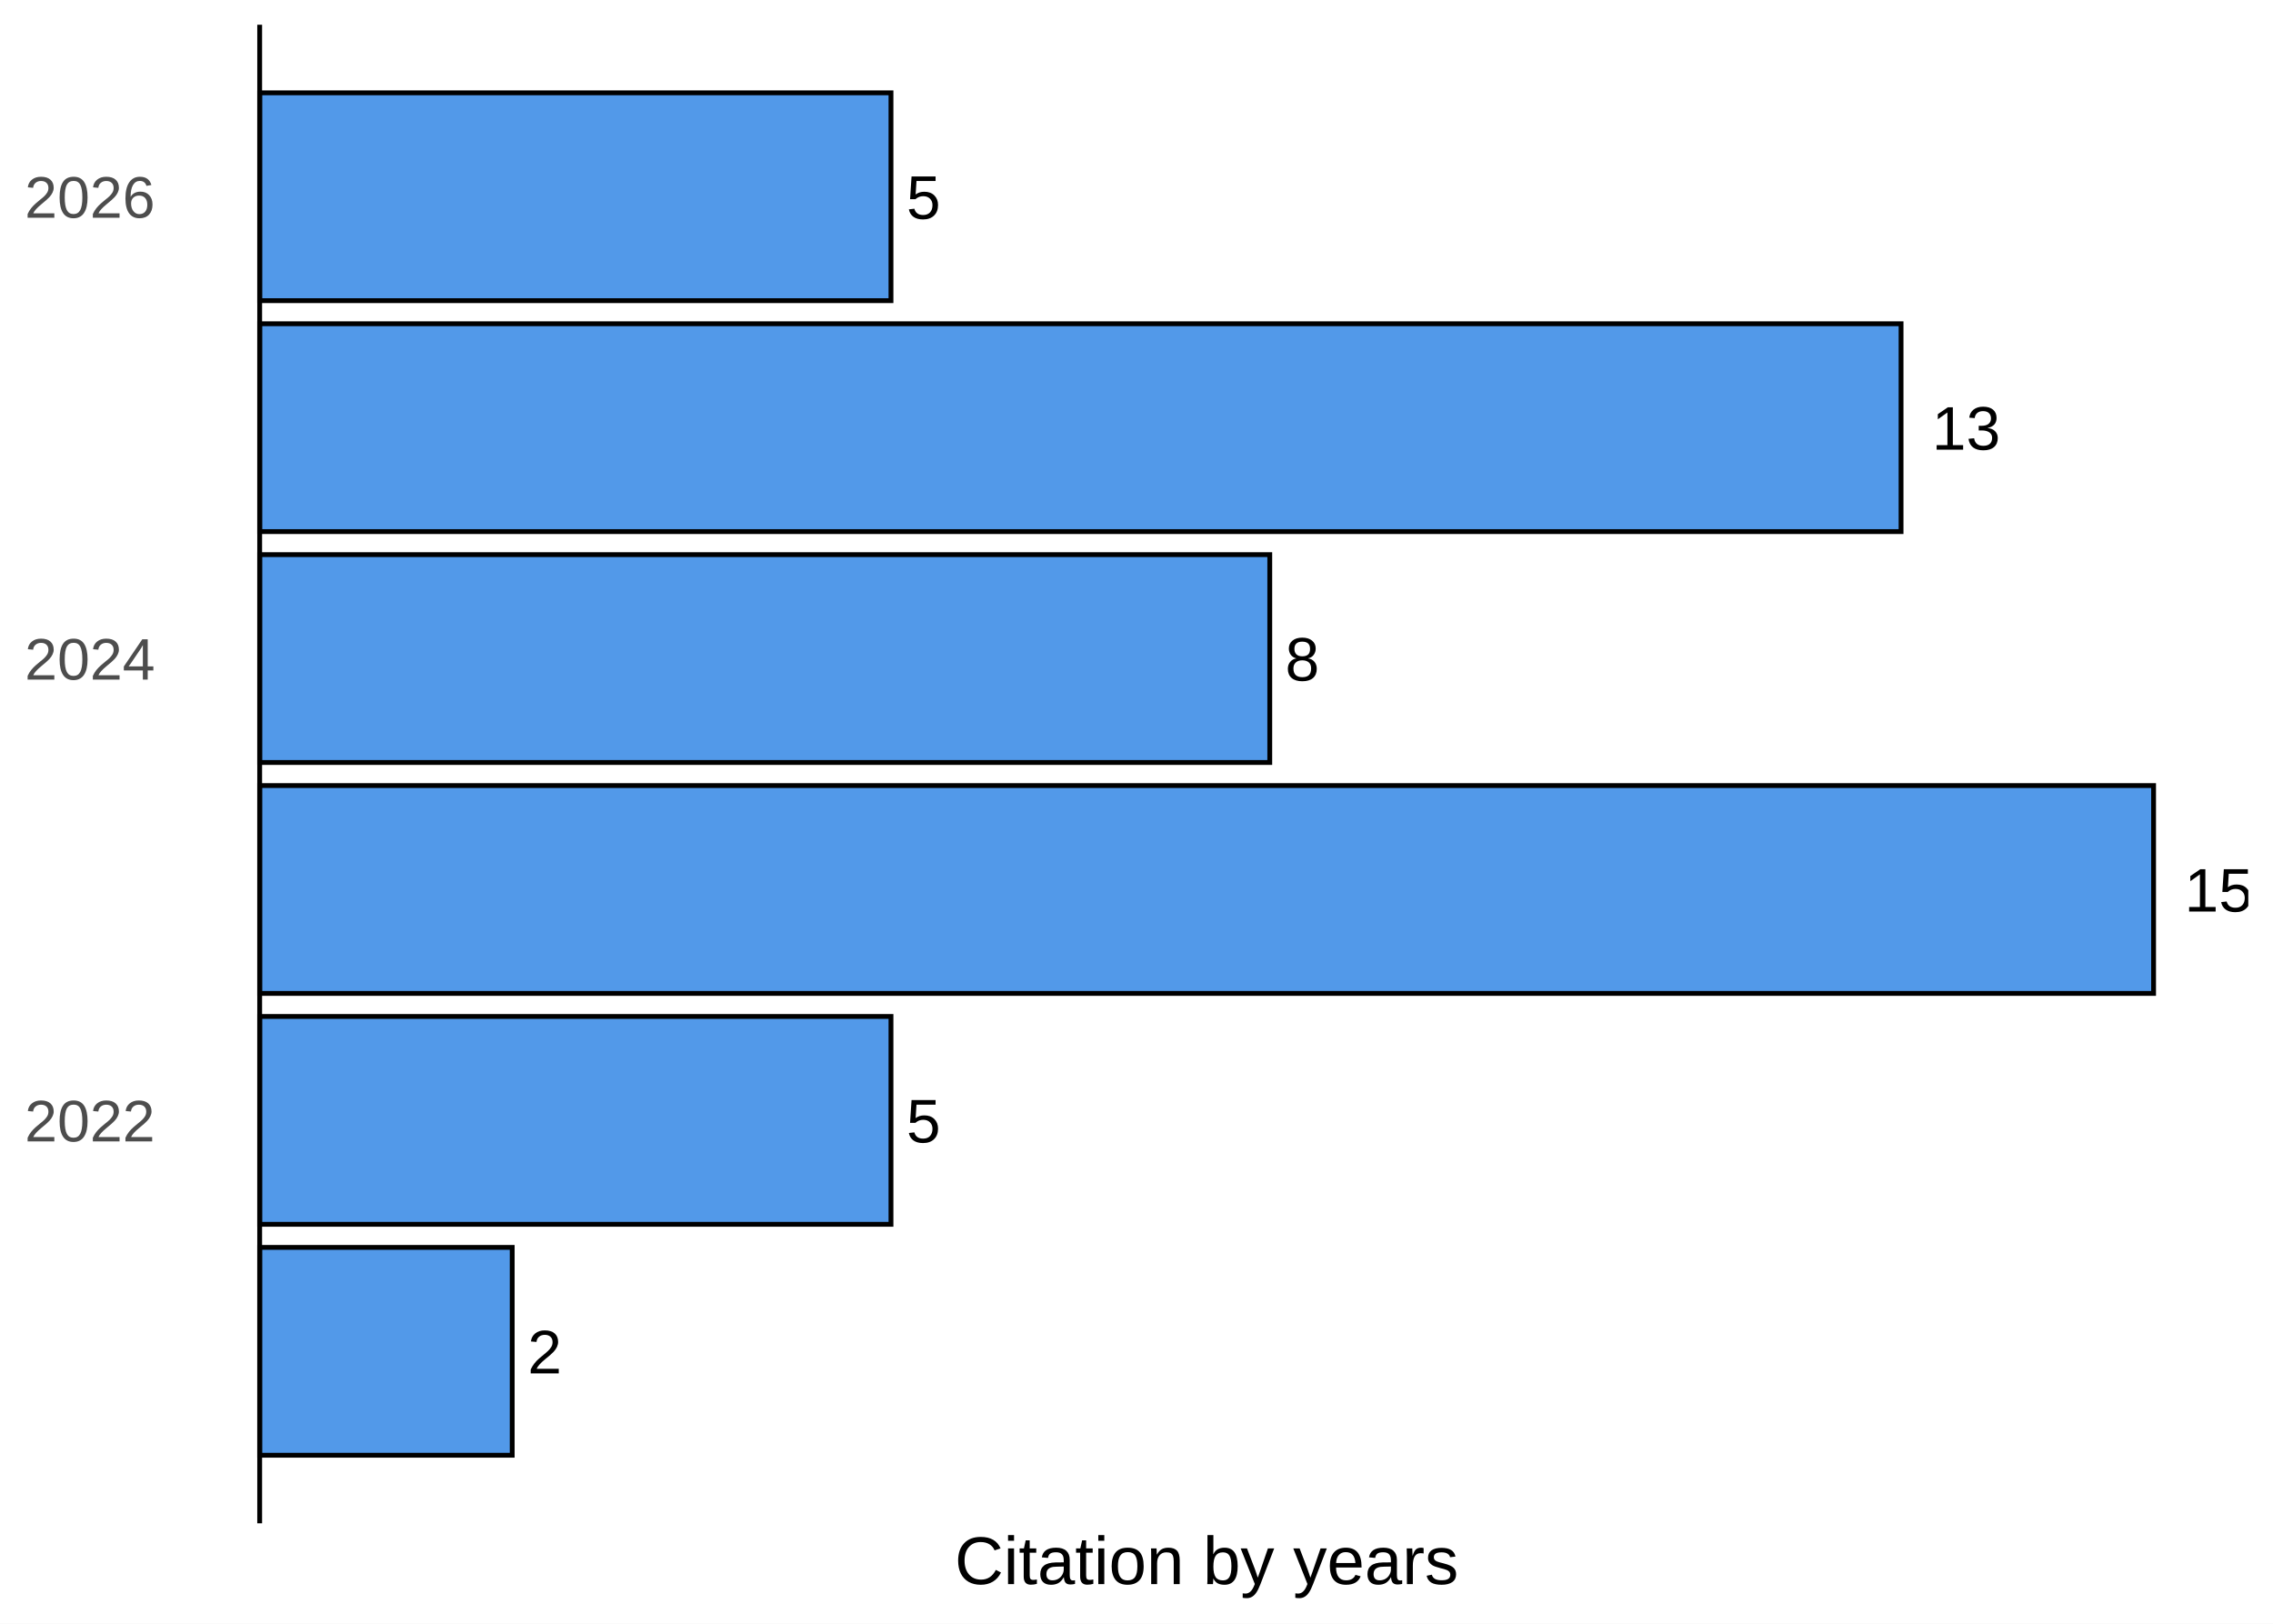
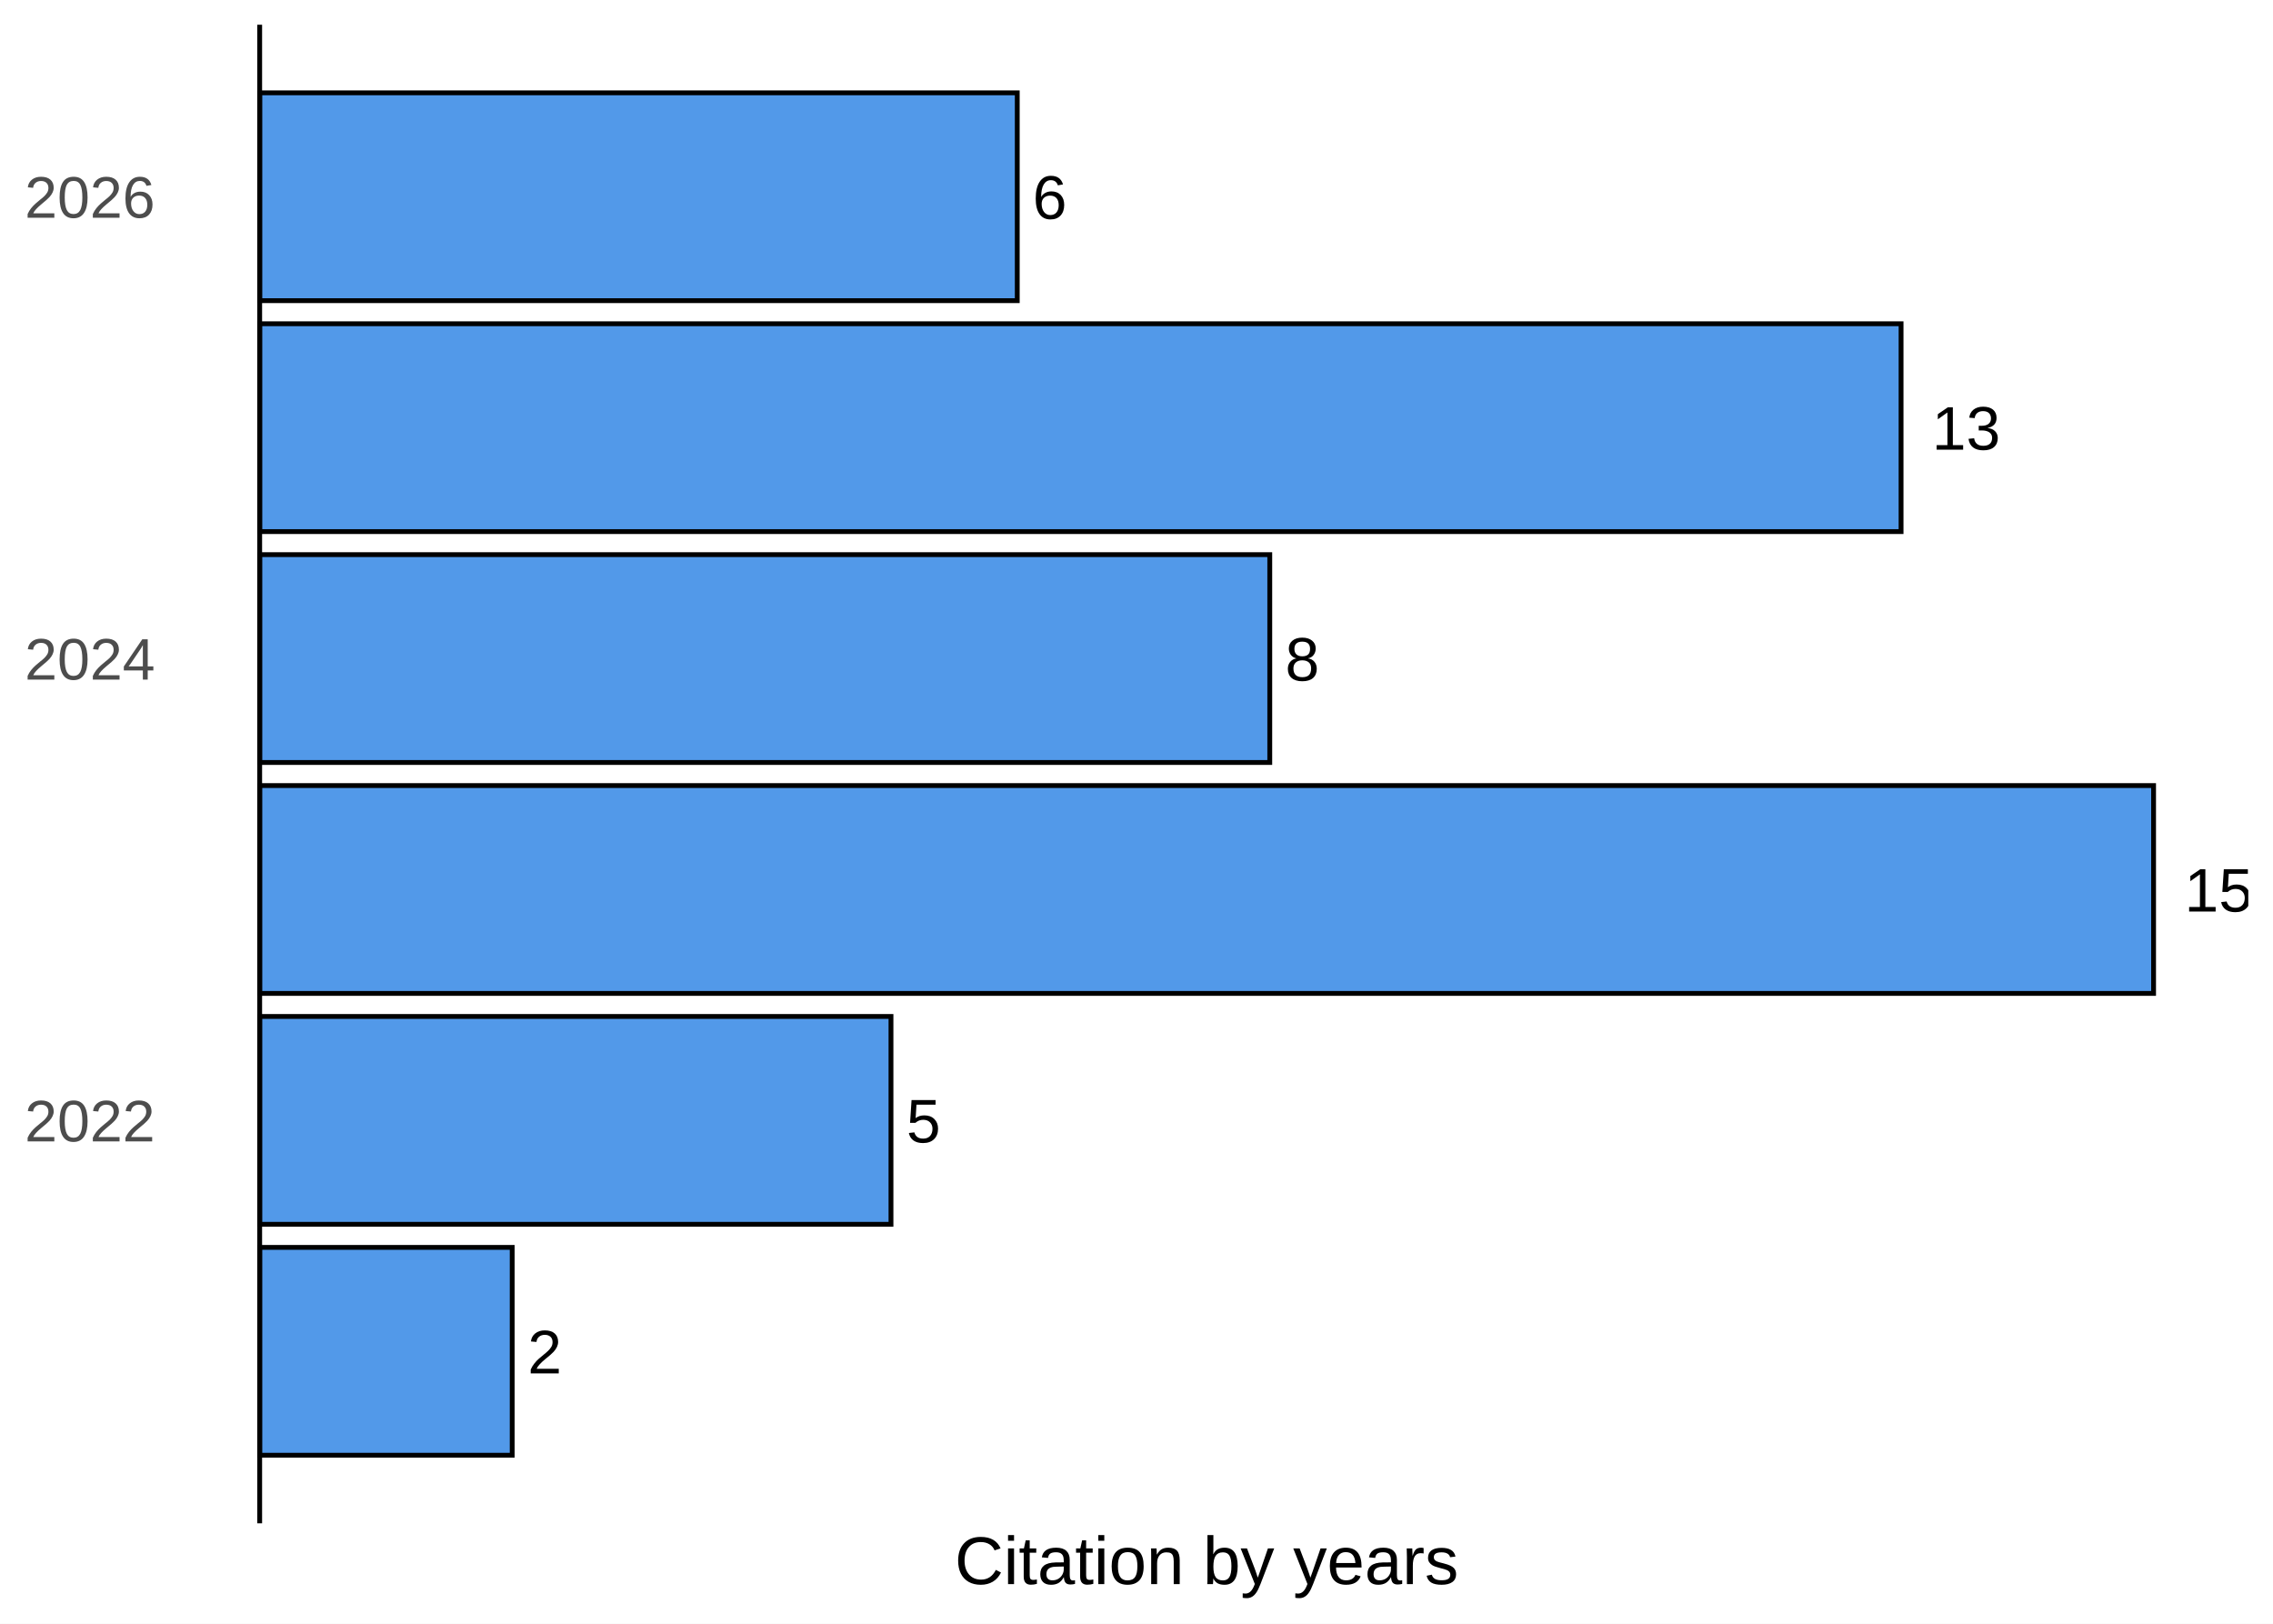
<svg xmlns="http://www.w3.org/2000/svg" width="504.00pt" height="360.00pt" viewBox="0 0 504.00 360.00">
  <g class="svglite">
    <defs>
      <style type="text/css">
    .svglite line, .svglite polyline, .svglite polygon, .svglite path, .svglite rect, .svglite circle {
      fill: none;
      stroke: #000000;
      stroke-linecap: round;
      stroke-linejoin: round;
      stroke-miterlimit: 10.00;
    }
    .svglite text {
      white-space: pre;
    }
    .svglite g.glyphgroup path {
      fill: inherit;
      stroke: none;
    }
  </style>
    </defs>
    <rect width="100%" height="100%" style="stroke: none; fill: #FFFFFF;" />
    <defs>
      <clipPath id="cpMC4wMHw1MDQuMDB8MC4wMHwzNjAuMDA=">
        <rect x="0.00" y="0.00" width="504.00" height="360.00" />
      </clipPath>
    </defs>
    <g clip-path="url(#cpMC4wMHw1MDQuMDB8MC4wMHwzNjAuMDA=)">
</g>
    <defs>
      <clipPath id="cpMzYuNTh8NDk4LjUyfDUuNDh8MzM3Ljc0">
        <rect x="36.58" y="5.48" width="461.94" height="332.26" />
      </clipPath>
    </defs>
    <g clip-path="url(#cpMzYuNTh8NDk4LjUyfDUuNDh8MzM3Ljc0)">
      <rect x="57.58" y="276.56" width="55.99" height="46.08" style="stroke-width: 1.07; stroke-linecap: butt; stroke-linejoin: miter; fill: #2780E3; fill-opacity: 0.80;" />
      <rect x="57.58" y="225.36" width="139.98" height="46.08" style="stroke-width: 1.07; stroke-linecap: butt; stroke-linejoin: miter; fill: #2780E3; fill-opacity: 0.80;" />
      <rect x="57.58" y="174.17" width="419.94" height="46.08" style="stroke-width: 1.07; stroke-linecap: butt; stroke-linejoin: miter; fill: #2780E3; fill-opacity: 0.80;" />
      <rect x="57.58" y="122.97" width="223.97" height="46.08" style="stroke-width: 1.07; stroke-linecap: butt; stroke-linejoin: miter; fill: #2780E3; fill-opacity: 0.80;" />
      <rect x="57.58" y="71.78" width="363.95" height="46.08" style="stroke-width: 1.07; stroke-linecap: butt; stroke-linejoin: miter; fill: #2780E3; fill-opacity: 0.80;" />
-       <rect x="57.58" y="20.58" width="139.98" height="46.08" style="stroke-width: 1.07; stroke-linecap: butt; stroke-linejoin: miter; fill: #2780E3; fill-opacity: 0.80;" />
+       <rect x="57.58" y="20.58" width="167.98" height="46.08" style="stroke-width: 1.07; stroke-linecap: butt; stroke-linejoin: miter; fill: #2780E3; fill-opacity: 0.80;" />
      <text x="116.99" y="304.49" style="font-size: 13.66px; font-family: &quot;Arial&quot;;" textLength="7.59px" lengthAdjust="spacingAndGlyphs">2</text>
      <text x="200.98" y="253.29" style="font-size: 13.66px; font-family: &quot;Arial&quot;;" textLength="7.59px" lengthAdjust="spacingAndGlyphs">5</text>
      <text x="484.36" y="202.10" style="font-size: 13.66px; font-family: &quot;Arial&quot;;" textLength="15.19px" lengthAdjust="spacingAndGlyphs">15</text>
      <text x="284.97" y="150.90" style="font-size: 13.66px; font-family: &quot;Arial&quot;;" textLength="7.59px" lengthAdjust="spacingAndGlyphs">8</text>
      <text x="428.37" y="99.70" style="font-size: 13.66px; font-family: &quot;Arial&quot;;" textLength="15.19px" lengthAdjust="spacingAndGlyphs">13</text>
-       <text x="200.98" y="48.51" style="font-size: 13.66px; font-family: &quot;Arial&quot;;" textLength="7.59px" lengthAdjust="spacingAndGlyphs">5</text>
+       <text x="228.97" y="48.51" style="font-size: 13.66px; font-family: &quot;Arial&quot;;" textLength="7.59px" lengthAdjust="spacingAndGlyphs">6</text>
      <line x1="57.58" y1="337.74" x2="57.58" y2="5.48" style="stroke-width: 1.07; stroke-linecap: butt;" />
    </g>
    <g clip-path="url(#cpMC4wMHw1MDQuMDB8MC4wMHwzNjAuMDA=)">
      <text x="34.39" y="253.06" text-anchor="end" style="font-size: 13.00px;fill: #4D4D4D; font-family: &quot;Arial&quot;;" textLength="28.94px" lengthAdjust="spacingAndGlyphs">2022</text>
      <text x="34.39" y="150.67" text-anchor="end" style="font-size: 13.00px;fill: #4D4D4D; font-family: &quot;Arial&quot;;" textLength="28.94px" lengthAdjust="spacingAndGlyphs">2024</text>
      <text x="34.39" y="48.27" text-anchor="end" style="font-size: 13.00px;fill: #4D4D4D; font-family: &quot;Arial&quot;;" textLength="28.94px" lengthAdjust="spacingAndGlyphs">2026</text>
      <text x="267.55" y="351.22" text-anchor="middle" style="font-size: 15.00px; font-family: &quot;Arial&quot;;" textLength="111.73px" lengthAdjust="spacingAndGlyphs">Citation by years</text>
    </g>
  </g>
</svg>
